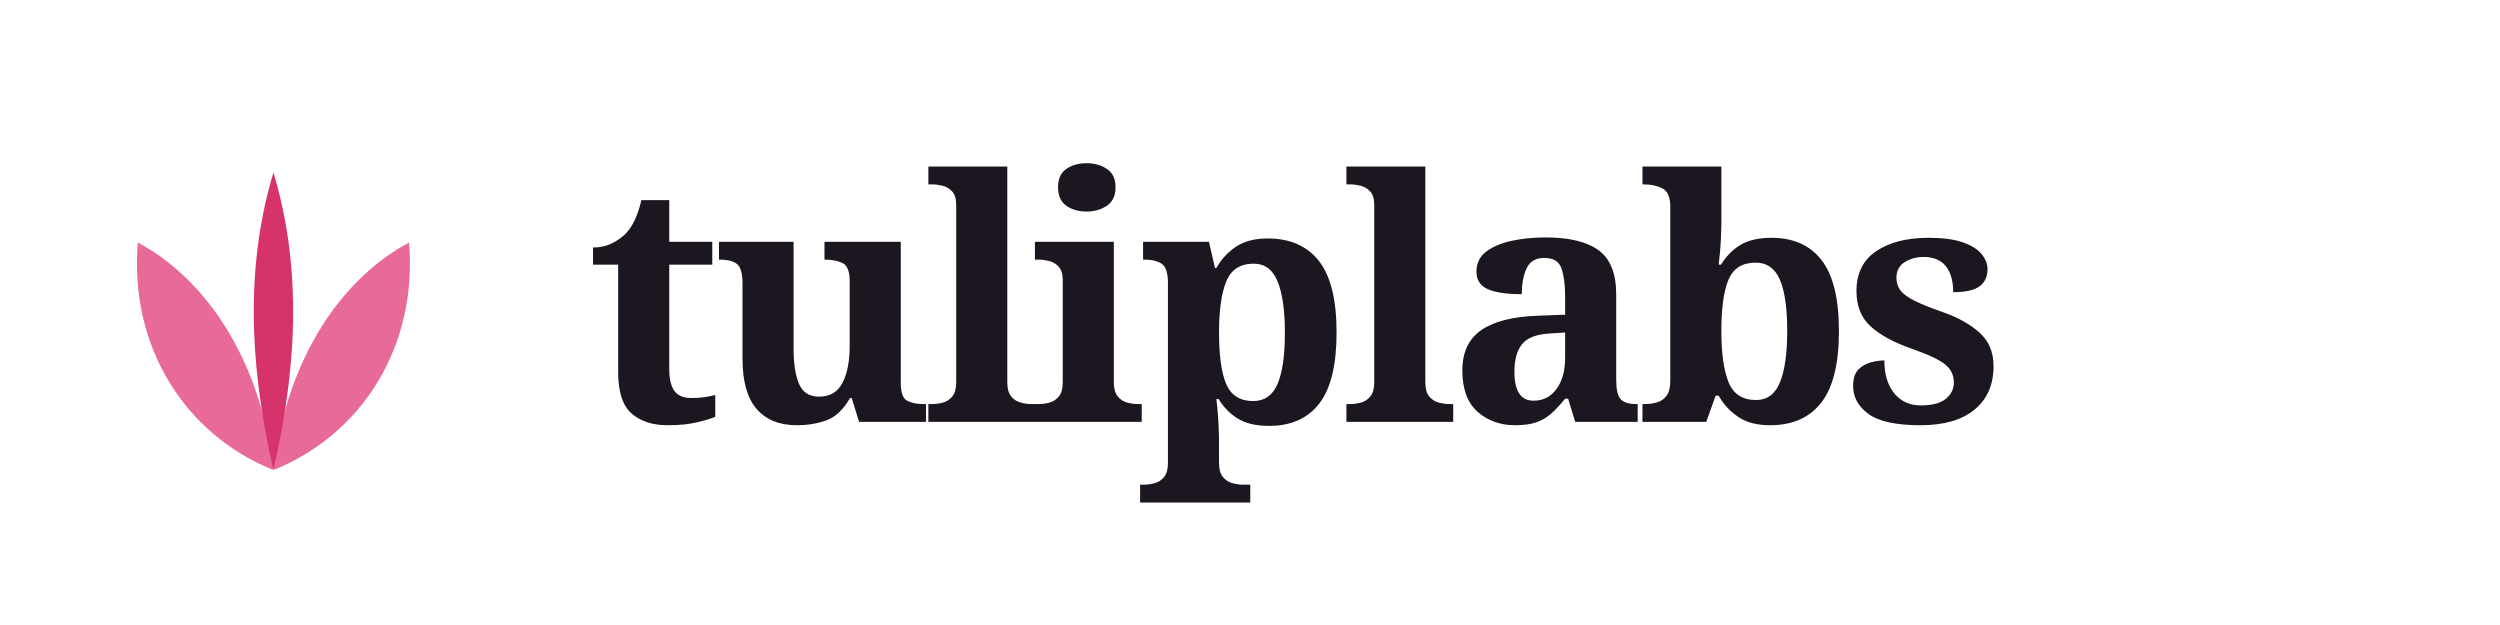
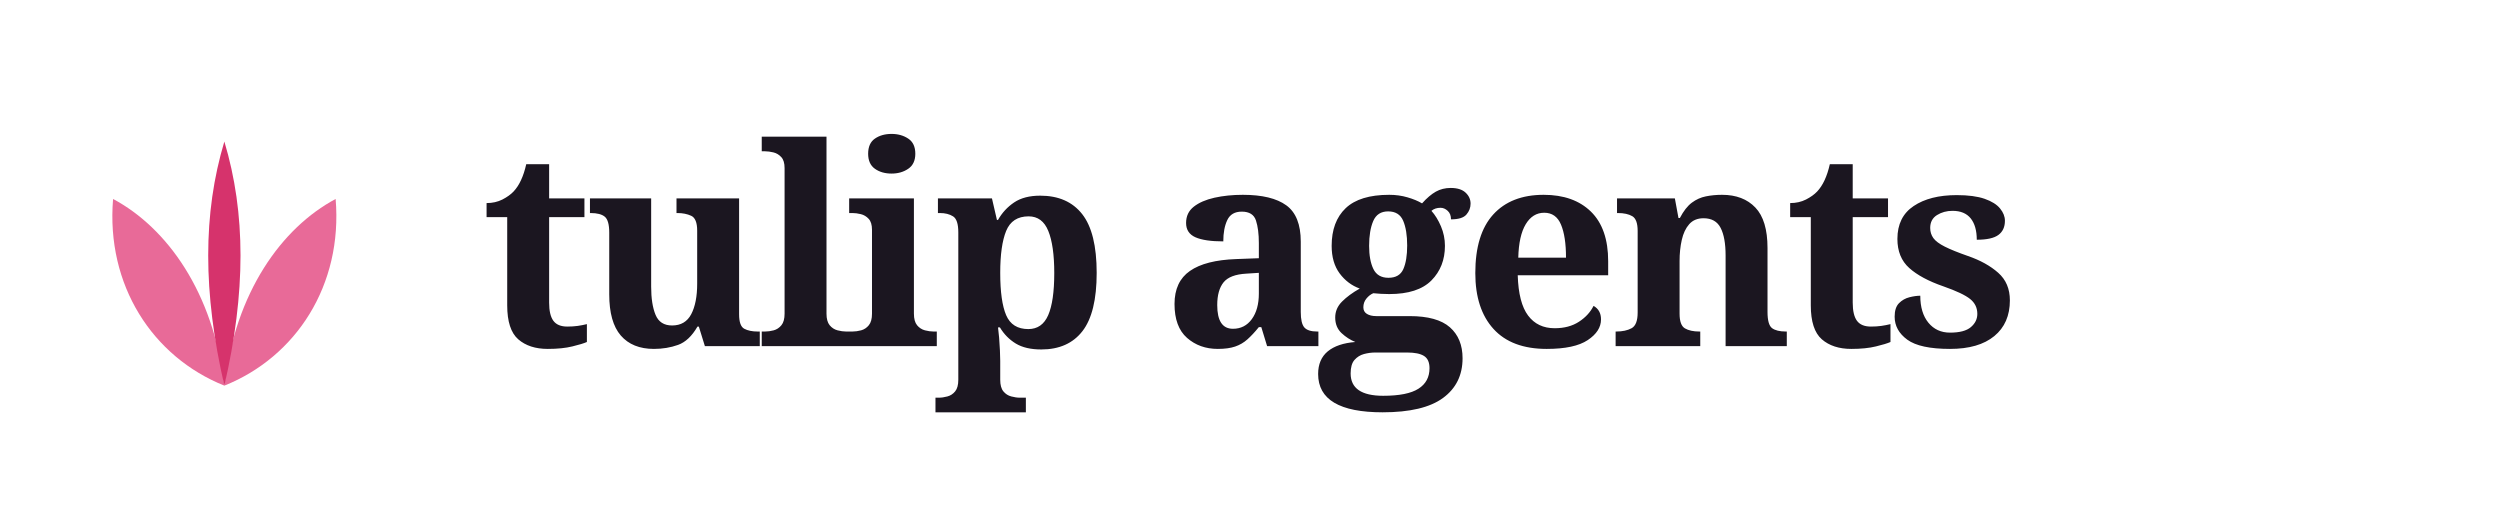
- <svg xmlns="http://www.w3.org/2000/svg" viewBox="0 0 640 160" font-family="Fraunces, Georgia, serif">
+ <svg xmlns="http://www.w3.org/2000/svg" viewBox="0 0 780 160" font-family="Fraunces, Georgia, serif">
  <g transform="translate(14,24) scale(1.12)">
    <path d="M50 86 C 30 78 17 58 19 34 C 34 42 47 60 50 86 Z" fill="#E86A98" />
    <path d="M50 86 C 70 78 83 58 81 34 C 66 42 53 60 50 86 Z" fill="#E86A98" />
    <path d="M50 86 C 44 60 44 38 50 18 C 56 38 56 60 50 86 Z" fill="#D6336C" />
  </g>
-   <text x="150" y="108" font-size="86" font-weight="600" fill="#1B1620" letter-spacing="-3">tuliplabs</text>
+   <text x="150" y="108" font-size="86" font-weight="600" fill="#1B1620" letter-spacing="-3">tulip agents</text>
</svg>
